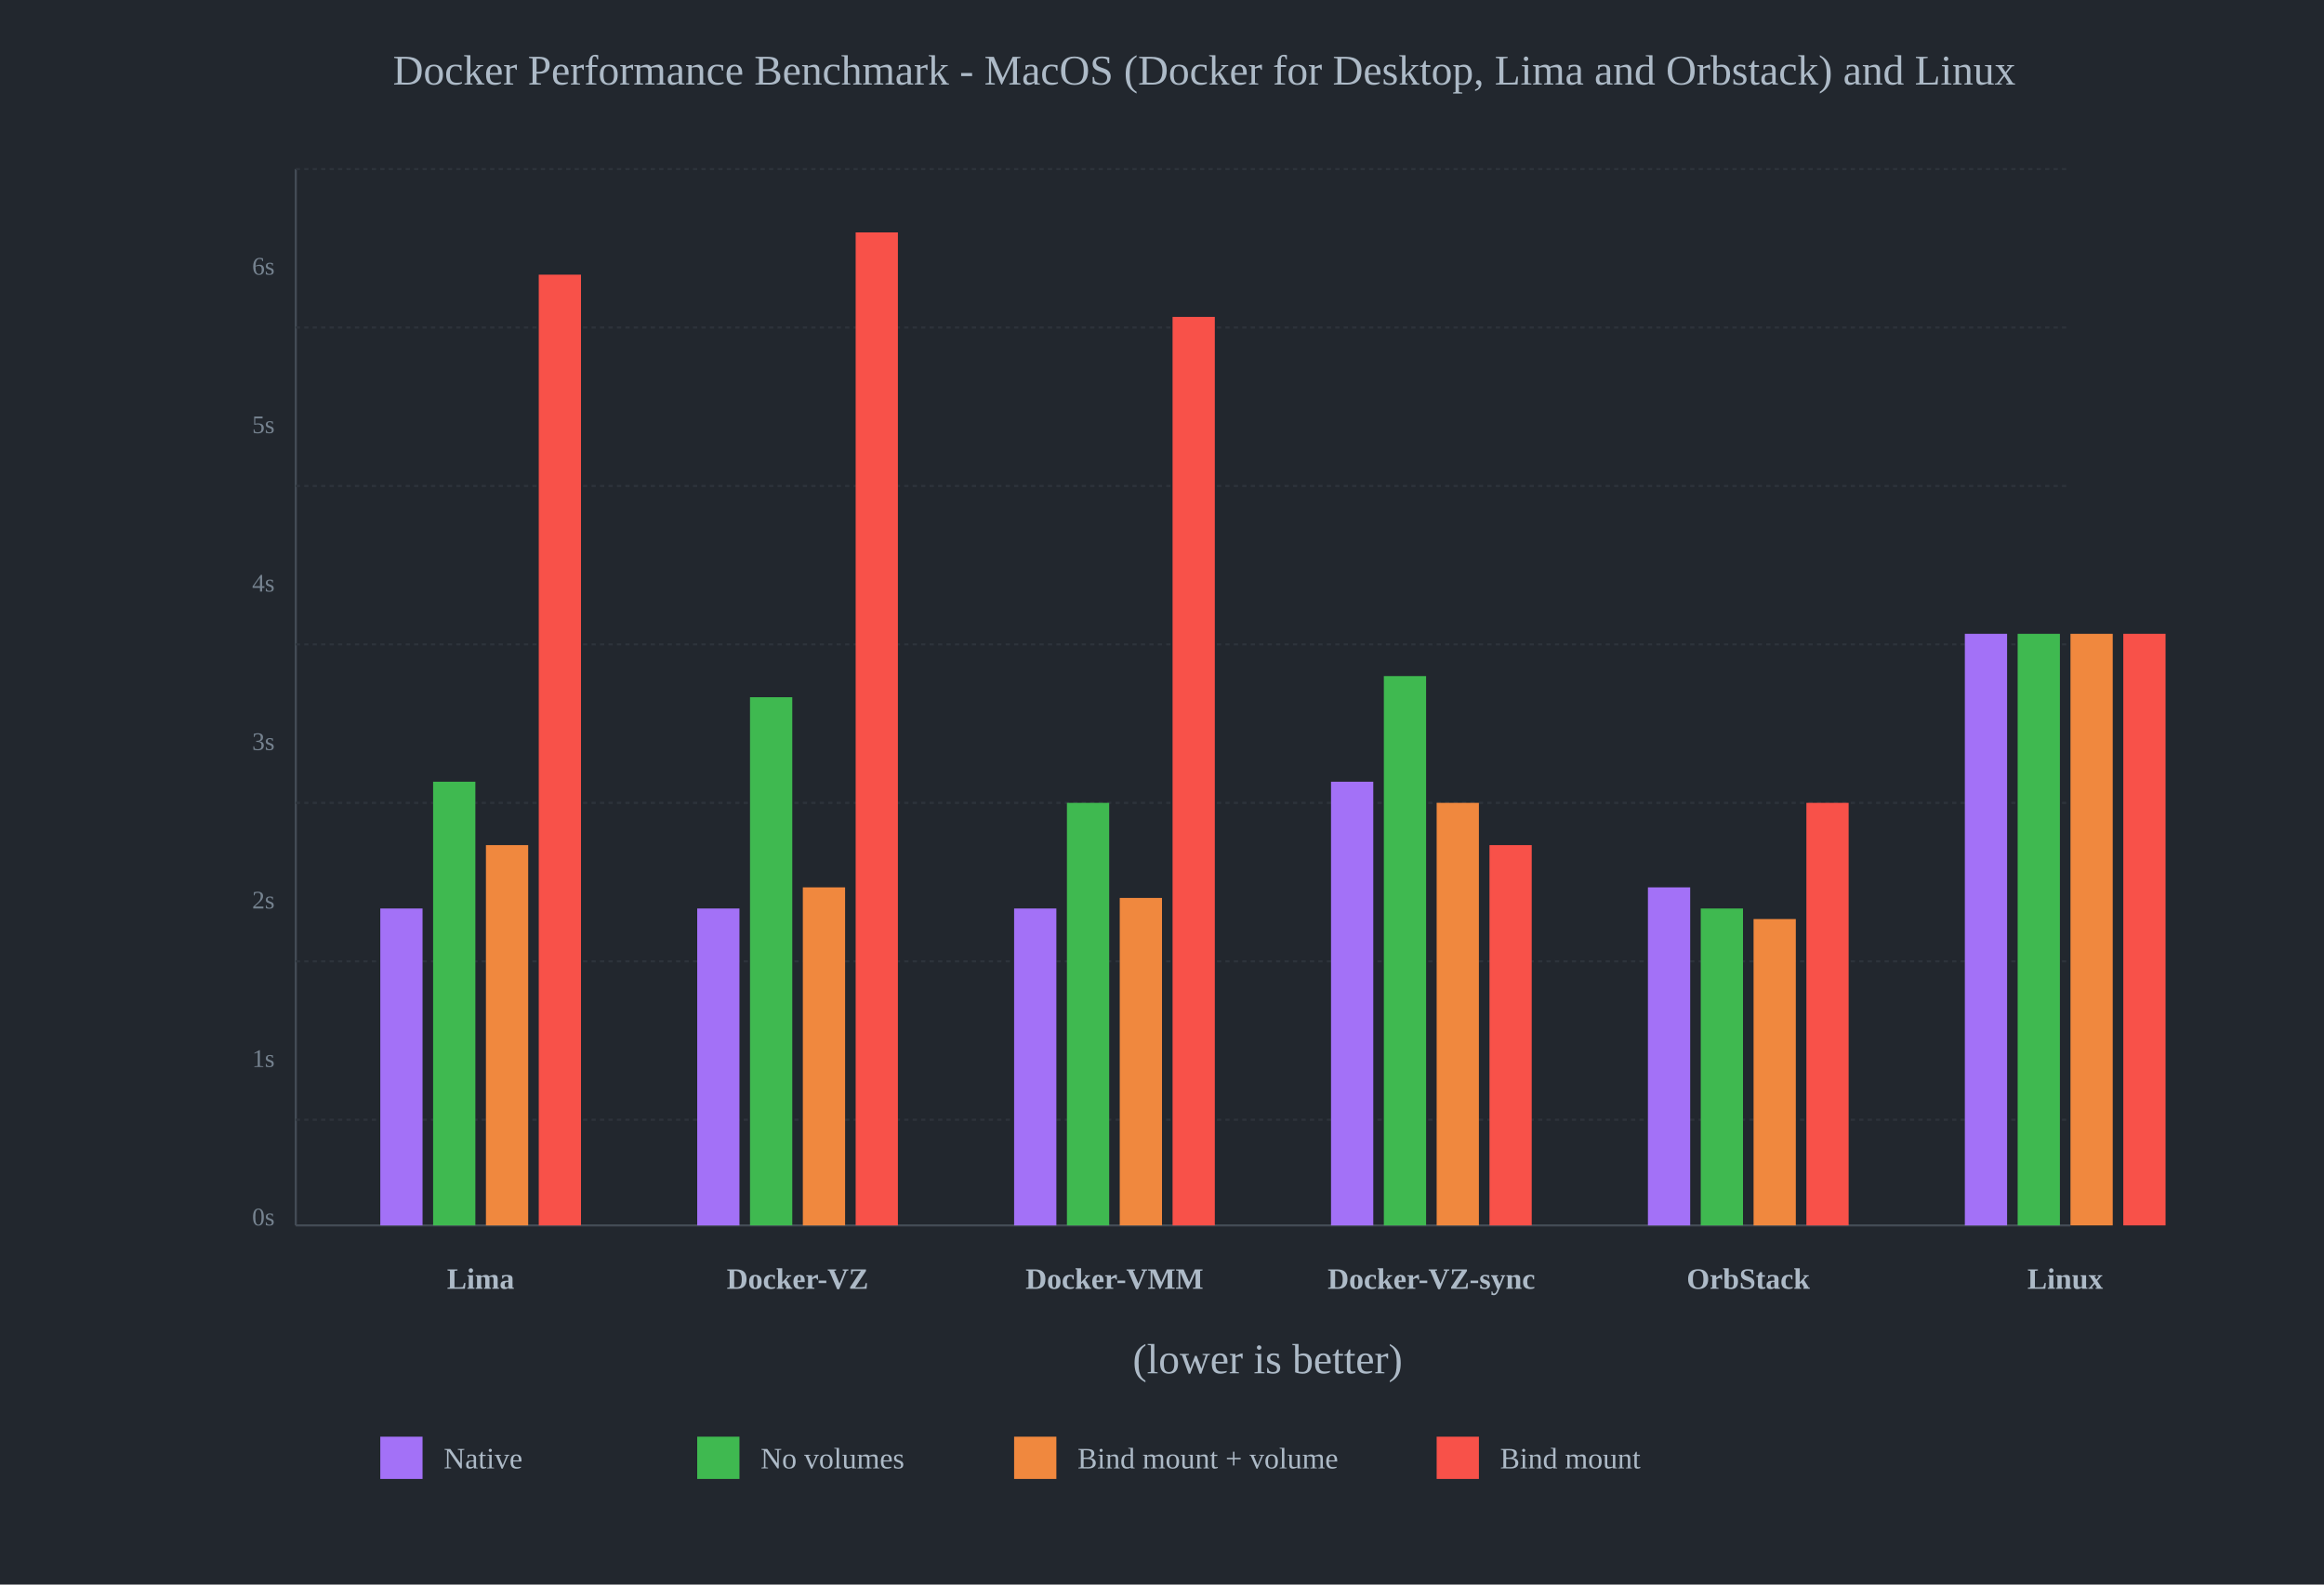
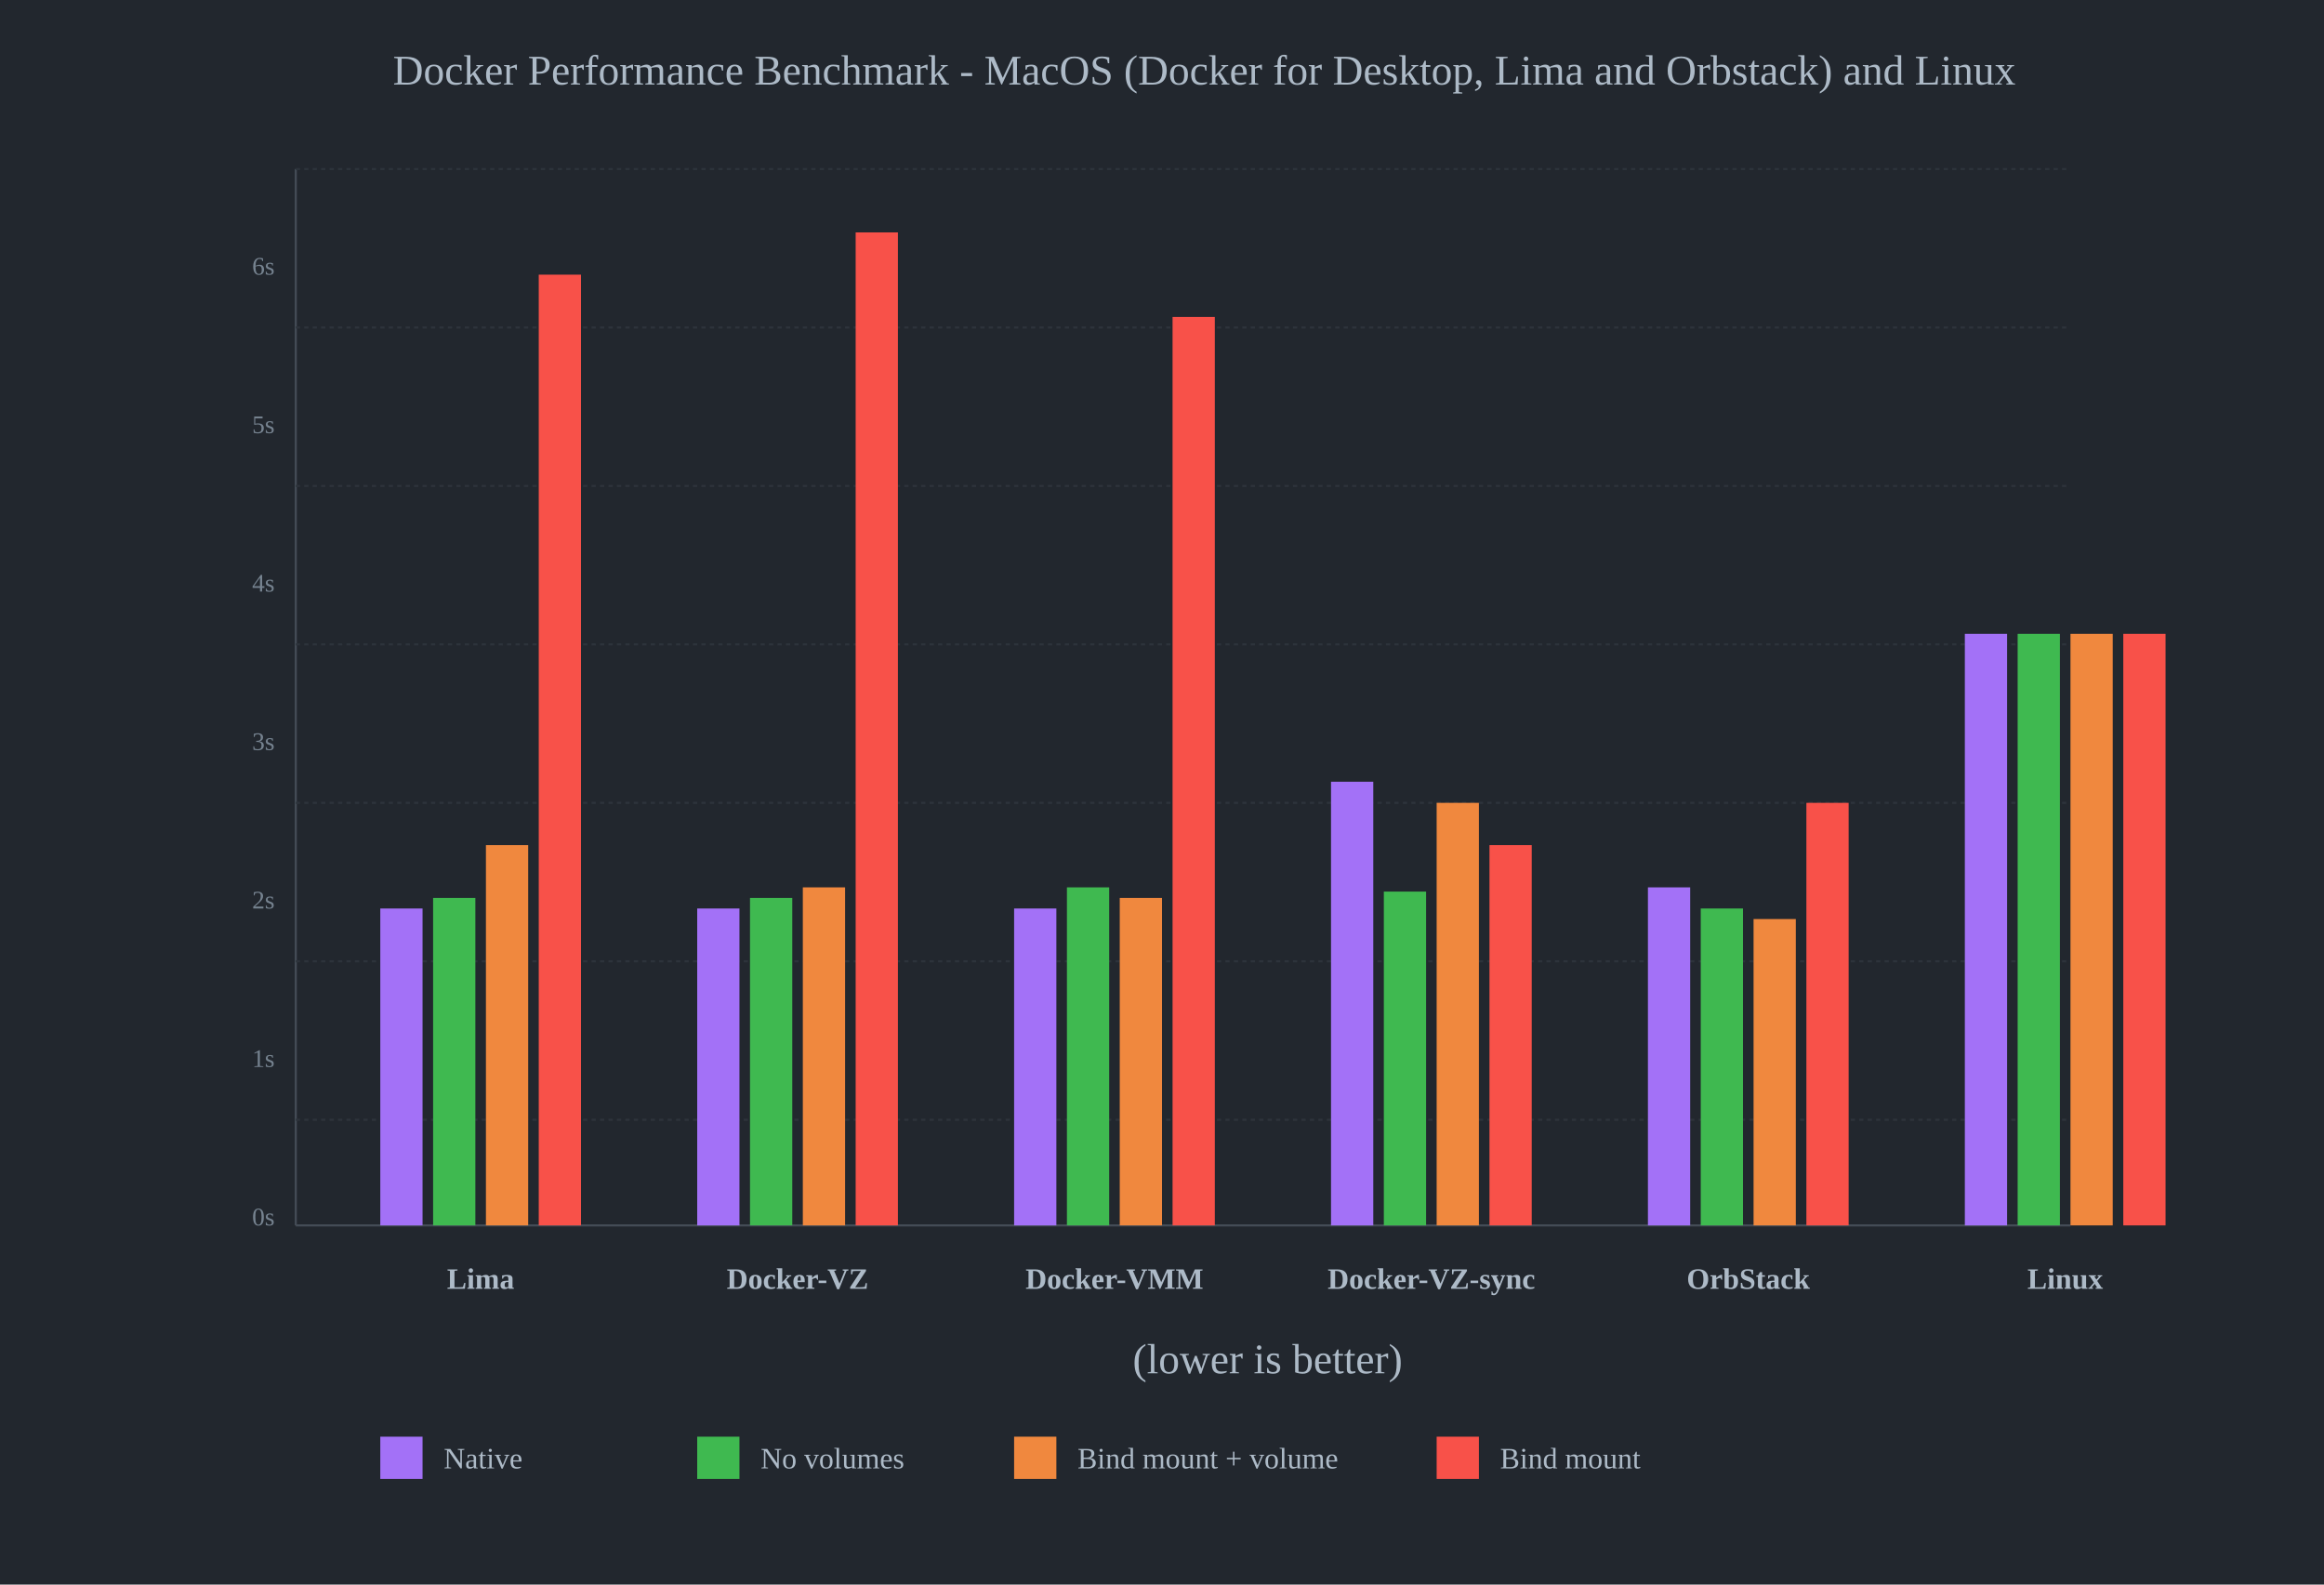
<svg xmlns="http://www.w3.org/2000/svg" viewBox="0 0 1100 750">
  <style>
    .bar { transition: opacity 0.3s; cursor: pointer; }
    .bar:hover { opacity: 0.7; }
    .bar:hover + .tooltip { opacity: 1; }
    .tooltip { opacity: 0; transition: opacity 0.3s; pointer-events: none; }
    .tooltip-bg { fill: #2d333b; stroke: #444c56; stroke-width: 1; rx: 4; }
    .tooltip-text { font-size: 12px; fill: #adbac7; }
    .label { font-size: 12px; fill: #adbac7; }
    .platform { font-size: 14px; font-weight: bold; fill: #adbac7; }
    .os-label { font-size: 16px; font-weight: bold; fill: #adbac7; }
    .axis { font-size: 12px; fill: #768390; }
    .title { font-size: 20px; fill: #adbac7; }
    .legend-text { font-size: 14px; fill: #adbac7; }
  </style>
  <rect width="1100" height="750" fill="#22272e" />
  <text x="570" y="40" class="title" text-anchor="middle">Docker Performance Benchmark - MacOS (Docker for Desktop, Lima and Orbstack) and Linux</text>
  <g transform="translate(80,60)">
    <line x1="60" y1="20" x2="60" y2="520" stroke="#444c56" />
    <line x1="60" y1="520" x2="900" y2="520" stroke="#444c56" />
    <g stroke="#2d333b" stroke-dasharray="2,2">
      <line x1="60" y1="20" x2="900" y2="20" />
      <line x1="60" y1="95" x2="900" y2="95" />
      <line x1="60" y1="170" x2="900" y2="170" />
      <line x1="60" y1="245" x2="900" y2="245" />
      <line x1="60" y1="320" x2="900" y2="320" />
      <line x1="60" y1="395" x2="900" y2="395" />
      <line x1="60" y1="470" x2="900" y2="470" />
    </g>
    <text x="50" y="520" text-anchor="end" class="axis">0s</text>
    <text x="50" y="445" text-anchor="end" class="axis">1s</text>
    <text x="50" y="370" text-anchor="end" class="axis">2s</text>
    <text x="50" y="295" text-anchor="end" class="axis">3s</text>
    <text x="50" y="220" text-anchor="end" class="axis">4s</text>
    <text x="50" y="145" text-anchor="end" class="axis">5s</text>
    <text x="50" y="70" text-anchor="end" class="axis">6s</text>
    <g transform="translate(100,0)">
      <rect class="bar" x="0" y="370" width="20" height="150" fill="#a371f7" />
      <g class="tooltip" transform="translate(-40,340)">
        <rect class="tooltip-bg" x="0" y="0" width="120" height="65" />
        <text class="tooltip-text">
          <tspan x="10" y="20">Lima Native</tspan>
          <tspan x="10" y="35">Avg: 3.38s</tspan>
          <tspan x="10" y="50">Range: 3.00-3.63s</tspan>
        </text>
      </g>
-       <rect class="bar" x="25" y="310" width="20" height="210" fill="#3fb950" />
-       <g class="tooltip" transform="translate(-15,280)">
-         <rect class="tooltip-bg" x="0" y="0" width="120" height="65" />
-         <text class="tooltip-text">
-           <tspan x="10" y="20">No volumes</tspan>
-           <tspan x="10" y="35">Avg: 4.17s</tspan>
-           <tspan x="10" y="50">Range: 4.05-4.24s</tspan>
+       <rect class="bar" x="25" y="365" width="20" height="155" fill="#3fb950" />
+       <g class="tooltip" transform="translate(-15,335)">
+         <rect class="tooltip-bg" x="0" y="0" width="120" height="65" />
+         <text class="tooltip-text">
+           <tspan x="10" y="20">No volumes</tspan>
+           <tspan x="10" y="35">Avg: 3.70s</tspan>
+           <tspan x="10" y="50">Range: 3.55-3.85s</tspan>
        </text>
      </g>
      <rect class="bar" x="50" y="340" width="20" height="180" fill="#f0883e" />
      <g class="tooltip" transform="translate(10,310)">
        <rect class="tooltip-bg" x="0" y="0" width="120" height="65" />
        <text class="tooltip-text">
          <tspan x="10" y="20">Bind mount + vol</tspan>
          <tspan x="10" y="35">Avg: 3.96s</tspan>
          <tspan x="10" y="50">Range: 3.87-4.02s</tspan>
        </text>
      </g>
      <rect class="bar" x="75" y="70" width="20" height="450" fill="#f85149" />
      <g class="tooltip" transform="translate(35,40)">
        <rect class="tooltip-bg" x="0" y="0" width="120" height="65" />
        <text class="tooltip-text">
          <tspan x="10" y="20">Bind mount</tspan>
          <tspan x="10" y="35">Avg: 8.99s</tspan>
          <tspan x="10" y="50">Range: 8.86-9.10s</tspan>
        </text>
      </g>
      <text class="platform" x="47.5" y="550" text-anchor="middle">Lima</text>
    </g>
    <g transform="translate(250,0)">
      <rect class="bar" x="0" y="370" width="20" height="150" fill="#a371f7" />
      <g class="tooltip" transform="translate(-40,340)">
        <rect class="tooltip-bg" x="0" y="0" width="120" height="65" />
        <text class="tooltip-text">
          <tspan x="10" y="20">VZ Native</tspan>
          <tspan x="10" y="35">Avg: 3.37s</tspan>
          <tspan x="10" y="50">Range: 3.00-3.56s</tspan>
        </text>
      </g>
-       <rect class="bar" x="25" y="270" width="20" height="250" fill="#3fb950" />
-       <g class="tooltip" transform="translate(-15,240)">
-         <rect class="tooltip-bg" x="0" y="0" width="120" height="65" />
-         <text class="tooltip-text">
-           <tspan x="10" y="20">No volumes</tspan>
-           <tspan x="10" y="35">Avg: 4.44s</tspan>
-           <tspan x="10" y="50">Range: 4.00-4.86s</tspan>
+       <rect class="bar" x="25" y="365" width="20" height="155" fill="#3fb950" />
+       <g class="tooltip" transform="translate(-15,335)">
+         <rect class="tooltip-bg" x="0" y="0" width="120" height="65" />
+         <text class="tooltip-text">
+           <tspan x="10" y="20">No volumes</tspan>
+           <tspan x="10" y="35">Avg: 3.75s</tspan>
+           <tspan x="10" y="50">Range: 3.55-3.90s</tspan>
        </text>
      </g>
      <rect class="bar" x="50" y="360" width="20" height="160" fill="#f0883e" />
      <g class="tooltip" transform="translate(10,330)">
        <rect class="tooltip-bg" x="0" y="0" width="120" height="65" />
        <text class="tooltip-text">
          <tspan x="10" y="20">Bind mount + vol</tspan>
          <tspan x="10" y="35">Avg: 3.61s</tspan>
          <tspan x="10" y="50">Range: 3.55-3.70s</tspan>
        </text>
      </g>
      <rect class="bar" x="75" y="50" width="20" height="470" fill="#f85149" />
      <g class="tooltip" transform="translate(35,20)">
        <rect class="tooltip-bg" x="0" y="0" width="120" height="65" />
        <text class="tooltip-text">
          <tspan x="10" y="20">Bind mount</tspan>
          <tspan x="10" y="35">Avg: 9.53s</tspan>
          <tspan x="10" y="50">Range: 9.44-9.63s</tspan>
        </text>
      </g>
      <text class="platform" x="47.5" y="550" text-anchor="middle">Docker-VZ</text>
    </g>
    <g transform="translate(400,0)">
      <rect class="bar" x="0" y="370" width="20" height="150" fill="#a371f7" />
      <g class="tooltip" transform="translate(-40,340)">
        <rect class="tooltip-bg" x="0" y="0" width="120" height="65" />
        <text class="tooltip-text">
          <tspan x="10" y="20">VMM Native</tspan>
          <tspan x="10" y="35">Avg: 3.35s</tspan>
          <tspan x="10" y="50">Range: 3.00-3.53s</tspan>
        </text>
      </g>
-       <rect class="bar" x="25" y="320" width="20" height="200" fill="#3fb950" />
-       <g class="tooltip" transform="translate(-15,290)">
-         <rect class="tooltip-bg" x="0" y="0" width="120" height="65" />
-         <text class="tooltip-text">
-           <tspan x="10" y="20">No volumes</tspan>
-           <tspan x="10" y="35">Avg: 4.05s</tspan>
-           <tspan x="10" y="50">Range: 3.87-4.28s</tspan>
+       <rect class="bar" x="25" y="360" width="20" height="160" fill="#3fb950" />
+       <g class="tooltip" transform="translate(-15,330)">
+         <rect class="tooltip-bg" x="0" y="0" width="120" height="65" />
+         <text class="tooltip-text">
+           <tspan x="10" y="20">No volumes</tspan>
+           <tspan x="10" y="35">Avg: 3.65s</tspan>
+           <tspan x="10" y="50">Range: 3.50-3.80s</tspan>
        </text>
      </g>
      <rect class="bar" x="50" y="365" width="20" height="155" fill="#f0883e" />
      <g class="tooltip" transform="translate(10,335)">
        <rect class="tooltip-bg" x="0" y="0" width="120" height="65" />
        <text class="tooltip-text">
          <tspan x="10" y="20">Bind mount + vol</tspan>
          <tspan x="10" y="35">Avg: 3.42s</tspan>
          <tspan x="10" y="50">Range: 3.38-3.44s</tspan>
        </text>
      </g>
      <rect class="bar" x="75" y="90" width="20" height="430" fill="#f85149" />
      <g class="tooltip" transform="translate(35,60)">
        <rect class="tooltip-bg" x="0" y="0" width="120" height="65" />
        <text class="tooltip-text">
          <tspan x="10" y="20">Bind mount</tspan>
          <tspan x="10" y="35">Avg: 8.47s</tspan>
          <tspan x="10" y="50">Range: 8.25-8.60s</tspan>
        </text>
      </g>
      <text class="platform" x="47.5" y="550" text-anchor="middle">Docker-VMM</text>
    </g>
    <g transform="translate(550,0)">
      <rect class="bar" x="0" y="310" width="20" height="210" fill="#a371f7" />
      <g class="tooltip" transform="translate(-40,280)">
        <rect class="tooltip-bg" x="0" y="0" width="120" height="65" />
        <text class="tooltip-text">
          <tspan x="10" y="20">VZ+sync Native</tspan>
          <tspan x="10" y="35">Avg: 4.19s</tspan>
          <tspan x="10" y="50">Range: 3.48-4.67s</tspan>
        </text>
      </g>
-       <rect class="bar" x="25" y="260" width="20" height="260" fill="#3fb950" />
-       <g class="tooltip" transform="translate(-15,230)">
-         <rect class="tooltip-bg" x="0" y="0" width="120" height="65" />
-         <text class="tooltip-text">
-           <tspan x="10" y="20">No volumes</tspan>
-           <tspan x="10" y="35">Avg: 4.75s</tspan>
-           <tspan x="10" y="50">Range: 4.69-4.84s</tspan>
+       <rect class="bar" x="25" y="362" width="20" height="158" fill="#3fb950" />
+       <g class="tooltip" transform="translate(-15,332)">
+         <rect class="tooltip-bg" x="0" y="0" width="120" height="65" />
+         <text class="tooltip-text">
+           <tspan x="10" y="20">No volumes</tspan>
+           <tspan x="10" y="35">Avg: 3.80s</tspan>
+           <tspan x="10" y="50">Range: 3.70-3.90s</tspan>
        </text>
      </g>
      <rect class="bar" x="50" y="320" width="20" height="200" fill="#f0883e" />
      <g class="tooltip" transform="translate(10,290)">
        <rect class="tooltip-bg" x="0" y="0" width="120" height="65" />
        <text class="tooltip-text">
          <tspan x="10" y="20">Bind mount + vol</tspan>
          <tspan x="10" y="35">Avg: 4.06s</tspan>
          <tspan x="10" y="50">Range: 3.94-4.30s</tspan>
        </text>
      </g>
      <rect class="bar" x="75" y="340" width="20" height="180" fill="#f85149" />
      <g class="tooltip" transform="translate(35,310)">
        <rect class="tooltip-bg" x="0" y="0" width="120" height="65" />
        <text class="tooltip-text">
          <tspan x="10" y="20">Bind mount</tspan>
          <tspan x="10" y="35">Avg: 3.88s</tspan>
          <tspan x="10" y="50">Range: 3.83-3.94s</tspan>
        </text>
      </g>
      <text class="platform" x="47.5" y="550" text-anchor="middle">Docker-VZ-sync</text>
    </g>
    <g transform="translate(700,0)">
      <rect class="bar" x="0" y="360" width="20" height="160" fill="#a371f7" />
      <g class="tooltip" transform="translate(-40,330)">
        <rect class="tooltip-bg" x="0" y="0" width="120" height="65" />
        <text class="tooltip-text">
          <tspan x="10" y="20">OrbStack Native</tspan>
          <tspan x="10" y="35">Avg: 3.61s</tspan>
          <tspan x="10" y="50">Range: 3.54-3.75s</tspan>
        </text>
      </g>
      <rect class="bar" x="25" y="370" width="20" height="150" fill="#3fb950" />
      <g class="tooltip" transform="translate(-15,340)">
        <rect class="tooltip-bg" x="0" y="0" width="120" height="65" />
        <text class="tooltip-text">
          <tspan x="10" y="20">No volumes</tspan>
          <tspan x="10" y="35">Avg: 3.28s</tspan>
          <tspan x="10" y="50">Range: 3.20-3.39s</tspan>
        </text>
      </g>
      <rect class="bar" x="50" y="375" width="20" height="145" fill="#f0883e" />
      <g class="tooltip" transform="translate(10,345)">
        <rect class="tooltip-bg" x="0" y="0" width="120" height="65" />
        <text class="tooltip-text">
          <tspan x="10" y="20">Bind mount + vol</tspan>
          <tspan x="10" y="35">Avg: 3.19s</tspan>
          <tspan x="10" y="50">Range: 3.14-3.29s</tspan>
        </text>
      </g>
      <rect class="bar" x="75" y="320" width="20" height="200" fill="#f85149" />
      <g class="tooltip" transform="translate(35,290)">
        <rect class="tooltip-bg" x="0" y="0" width="120" height="65" />
        <text class="tooltip-text">
          <tspan x="10" y="20">Bind mount</tspan>
          <tspan x="10" y="35">Avg: 4.22s</tspan>
          <tspan x="10" y="50">Range: 4.15-4.27s</tspan>
        </text>
      </g>
      <text class="platform" x="47.5" y="550" text-anchor="middle">OrbStack</text>
    </g>
    <g transform="translate(850,0)">
      <rect class="bar" x="0" y="240" width="20" height="280" fill="#a371f7" />
      <g class="tooltip" transform="translate(-40,210)">
        <rect class="tooltip-bg" x="0" y="0" width="120" height="65" />
        <text class="tooltip-text">
          <tspan x="10" y="20">Linux Native</tspan>
          <tspan x="10" y="35">Avg: 5.32s</tspan>
          <tspan x="10" y="50">Range: 5.29-5.36s</tspan>
        </text>
      </g>
      <rect class="bar" x="25" y="240" width="20" height="280" fill="#3fb950" />
      <g class="tooltip" transform="translate(-15,210)">
        <rect class="tooltip-bg" x="0" y="0" width="120" height="65" />
        <text class="tooltip-text">
          <tspan x="10" y="20">No volumes</tspan>
          <tspan x="10" y="35">Avg: 5.29s</tspan>
          <tspan x="10" y="50">Range: 5.22-5.34s</tspan>
        </text>
      </g>
      <rect class="bar" x="50" y="240" width="20" height="280" fill="#f0883e" />
      <g class="tooltip" transform="translate(10,210)">
        <rect class="tooltip-bg" x="0" y="0" width="120" height="65" />
        <text class="tooltip-text">
          <tspan x="10" y="20">Bind mount + vol</tspan>
          <tspan x="10" y="35">Avg: 5.22s</tspan>
          <tspan x="10" y="50">Range: 5.20-5.23s</tspan>
        </text>
      </g>
      <rect class="bar" x="75" y="240" width="20" height="280" fill="#f85149" />
      <g class="tooltip" transform="translate(35,210)">
        <rect class="tooltip-bg" x="0" y="0" width="120" height="65" />
        <text class="tooltip-text">
          <tspan x="10" y="20">Bind mount</tspan>
          <tspan x="10" y="35">Avg: 5.29s</tspan>
          <tspan x="10" y="50">Range: 5.23-5.33s</tspan>
        </text>
      </g>
      <text class="platform" x="47.5" y="550" text-anchor="middle">Linux</text>
    </g>
    <text x="520" y="590" class="title" text-anchor="middle">(lower is better)</text>
    <g transform="translate(100,620)">
      <g transform="translate(0,0)">
        <rect x="0" y="0" width="20" height="20" fill="#a371f7" />
        <text x="30" y="15" class="legend-text">Native</text>
      </g>
      <g transform="translate(150,0)">
        <rect x="0" y="0" width="20" height="20" fill="#3fb950" />
        <text x="30" y="15" class="legend-text">No volumes</text>
      </g>
      <g transform="translate(300,0)">
        <rect x="0" y="0" width="20" height="20" fill="#f0883e" />
        <text x="30" y="15" class="legend-text">Bind mount + volume</text>
      </g>
      <g transform="translate(500,0)">
        <rect x="0" y="0" width="20" height="20" fill="#f85149" />
        <text x="30" y="15" class="legend-text">Bind mount</text>
      </g>
    </g>
  </g>
</svg>
